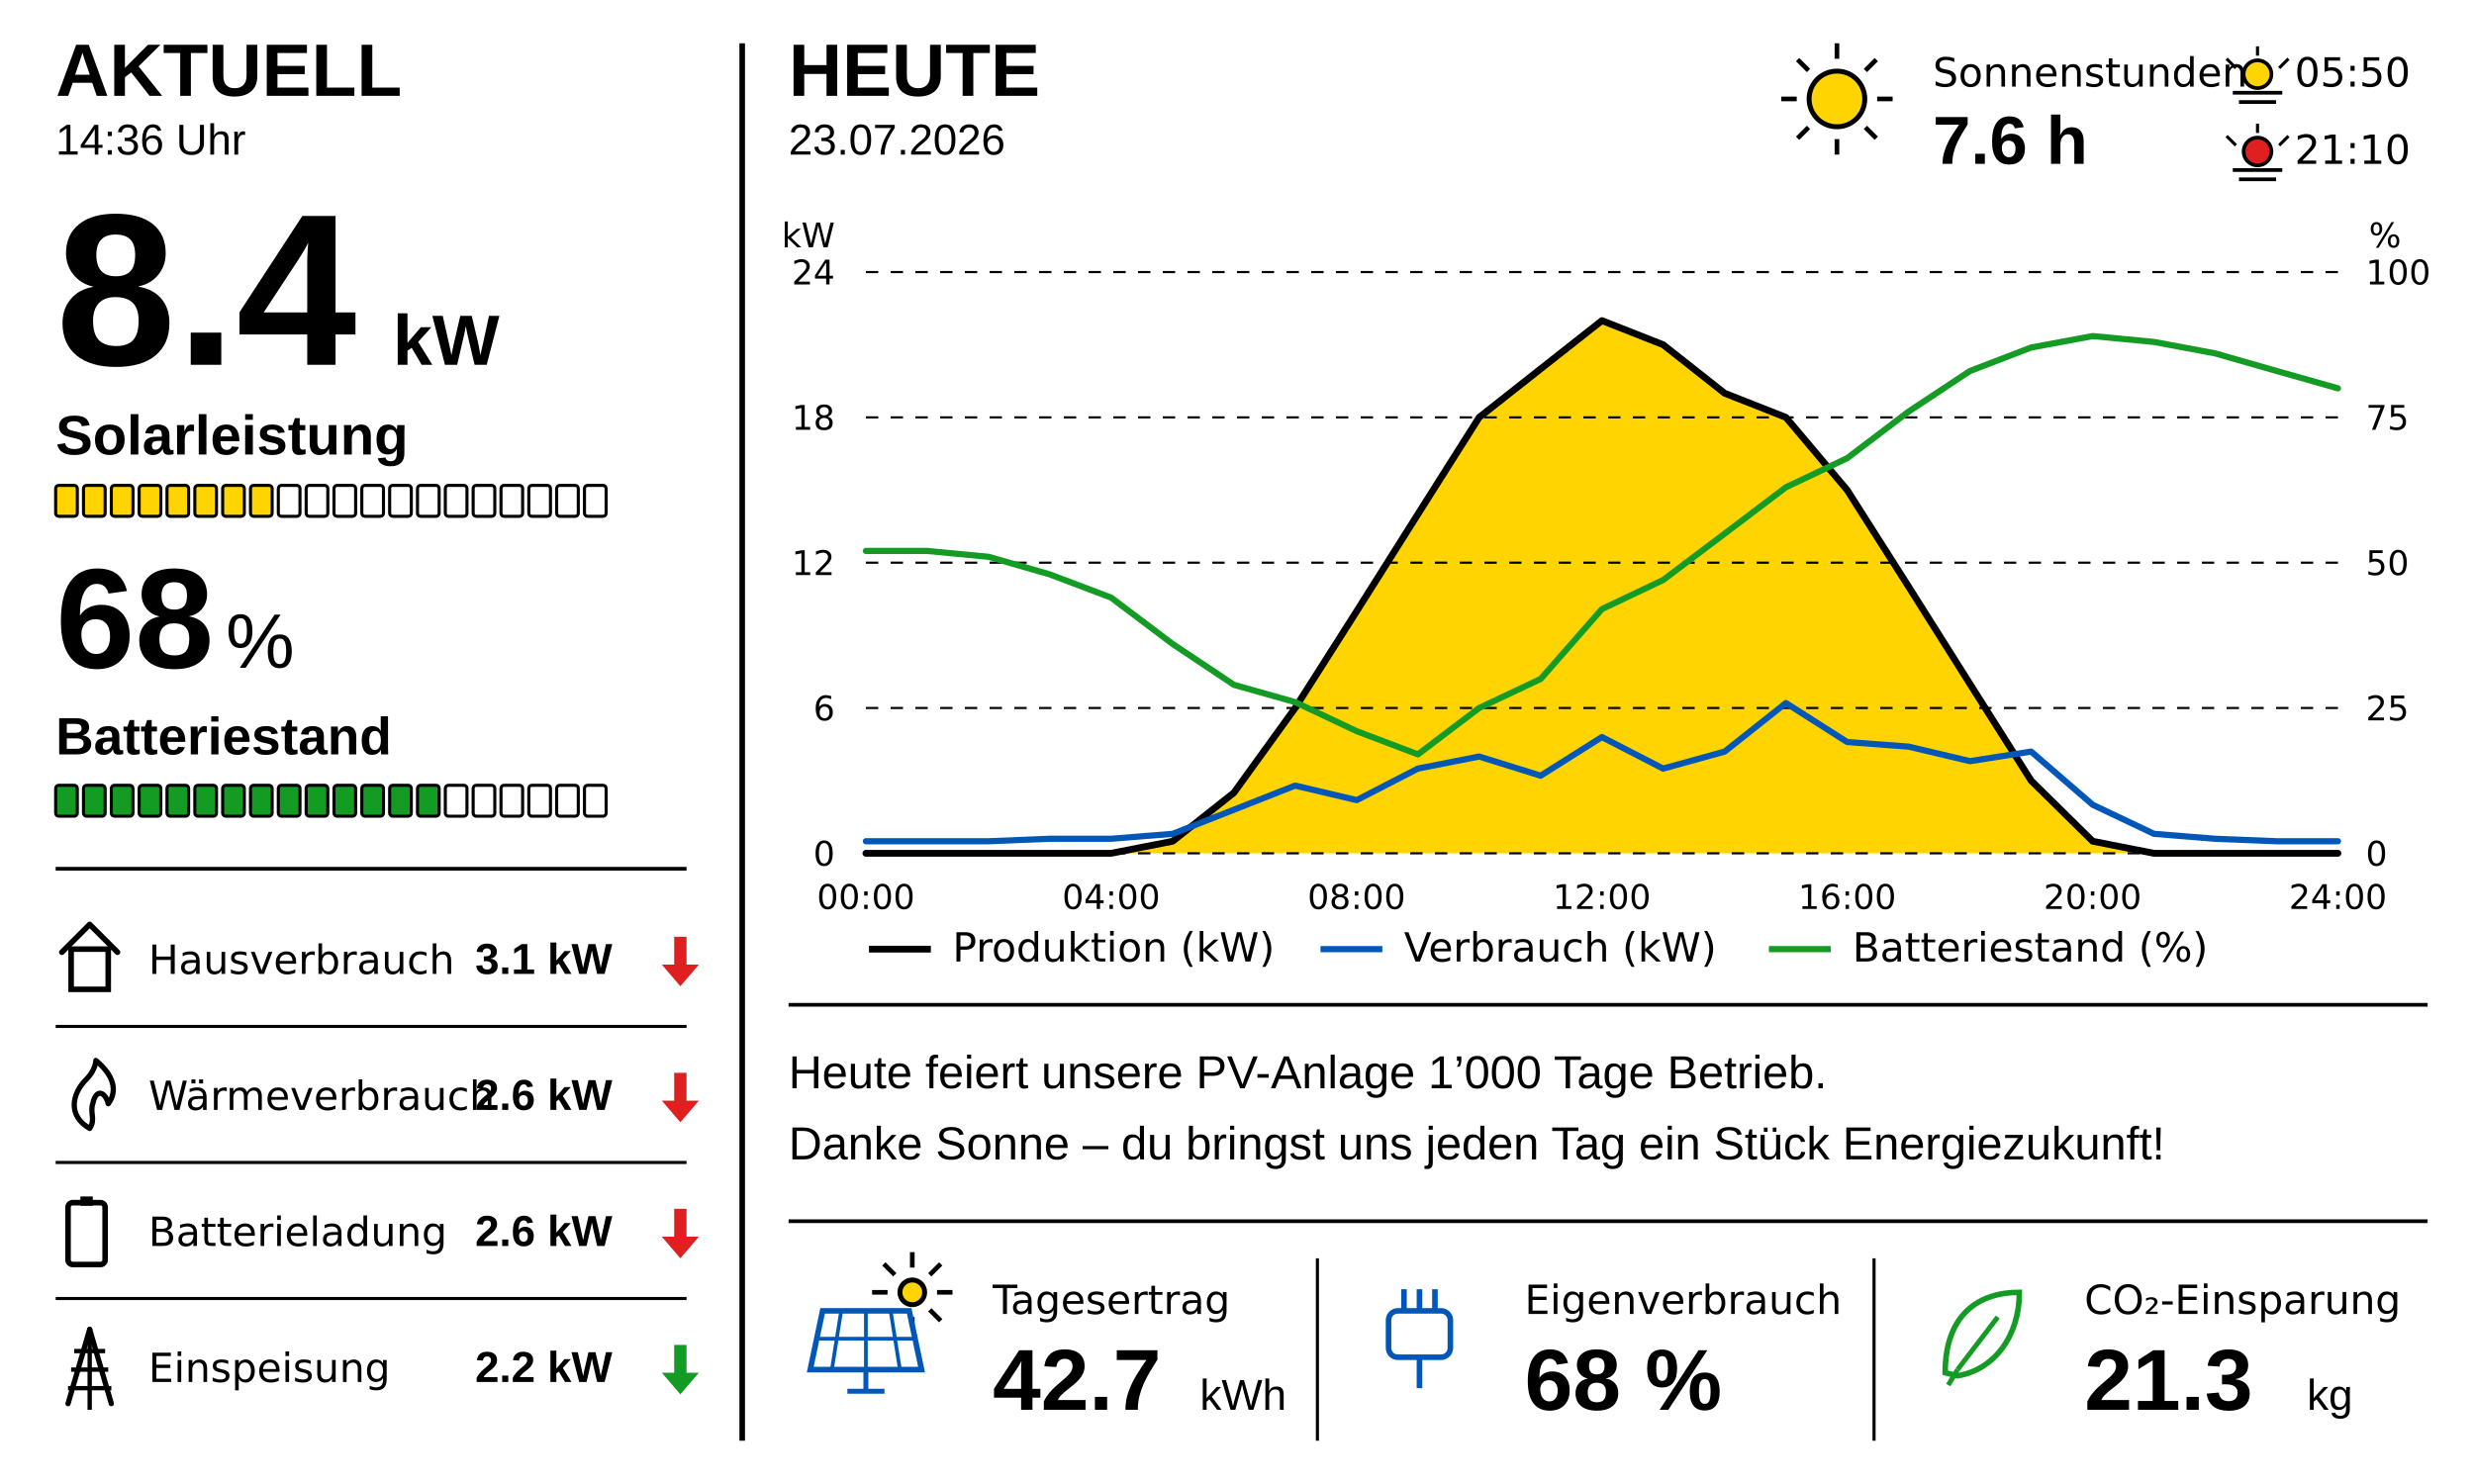
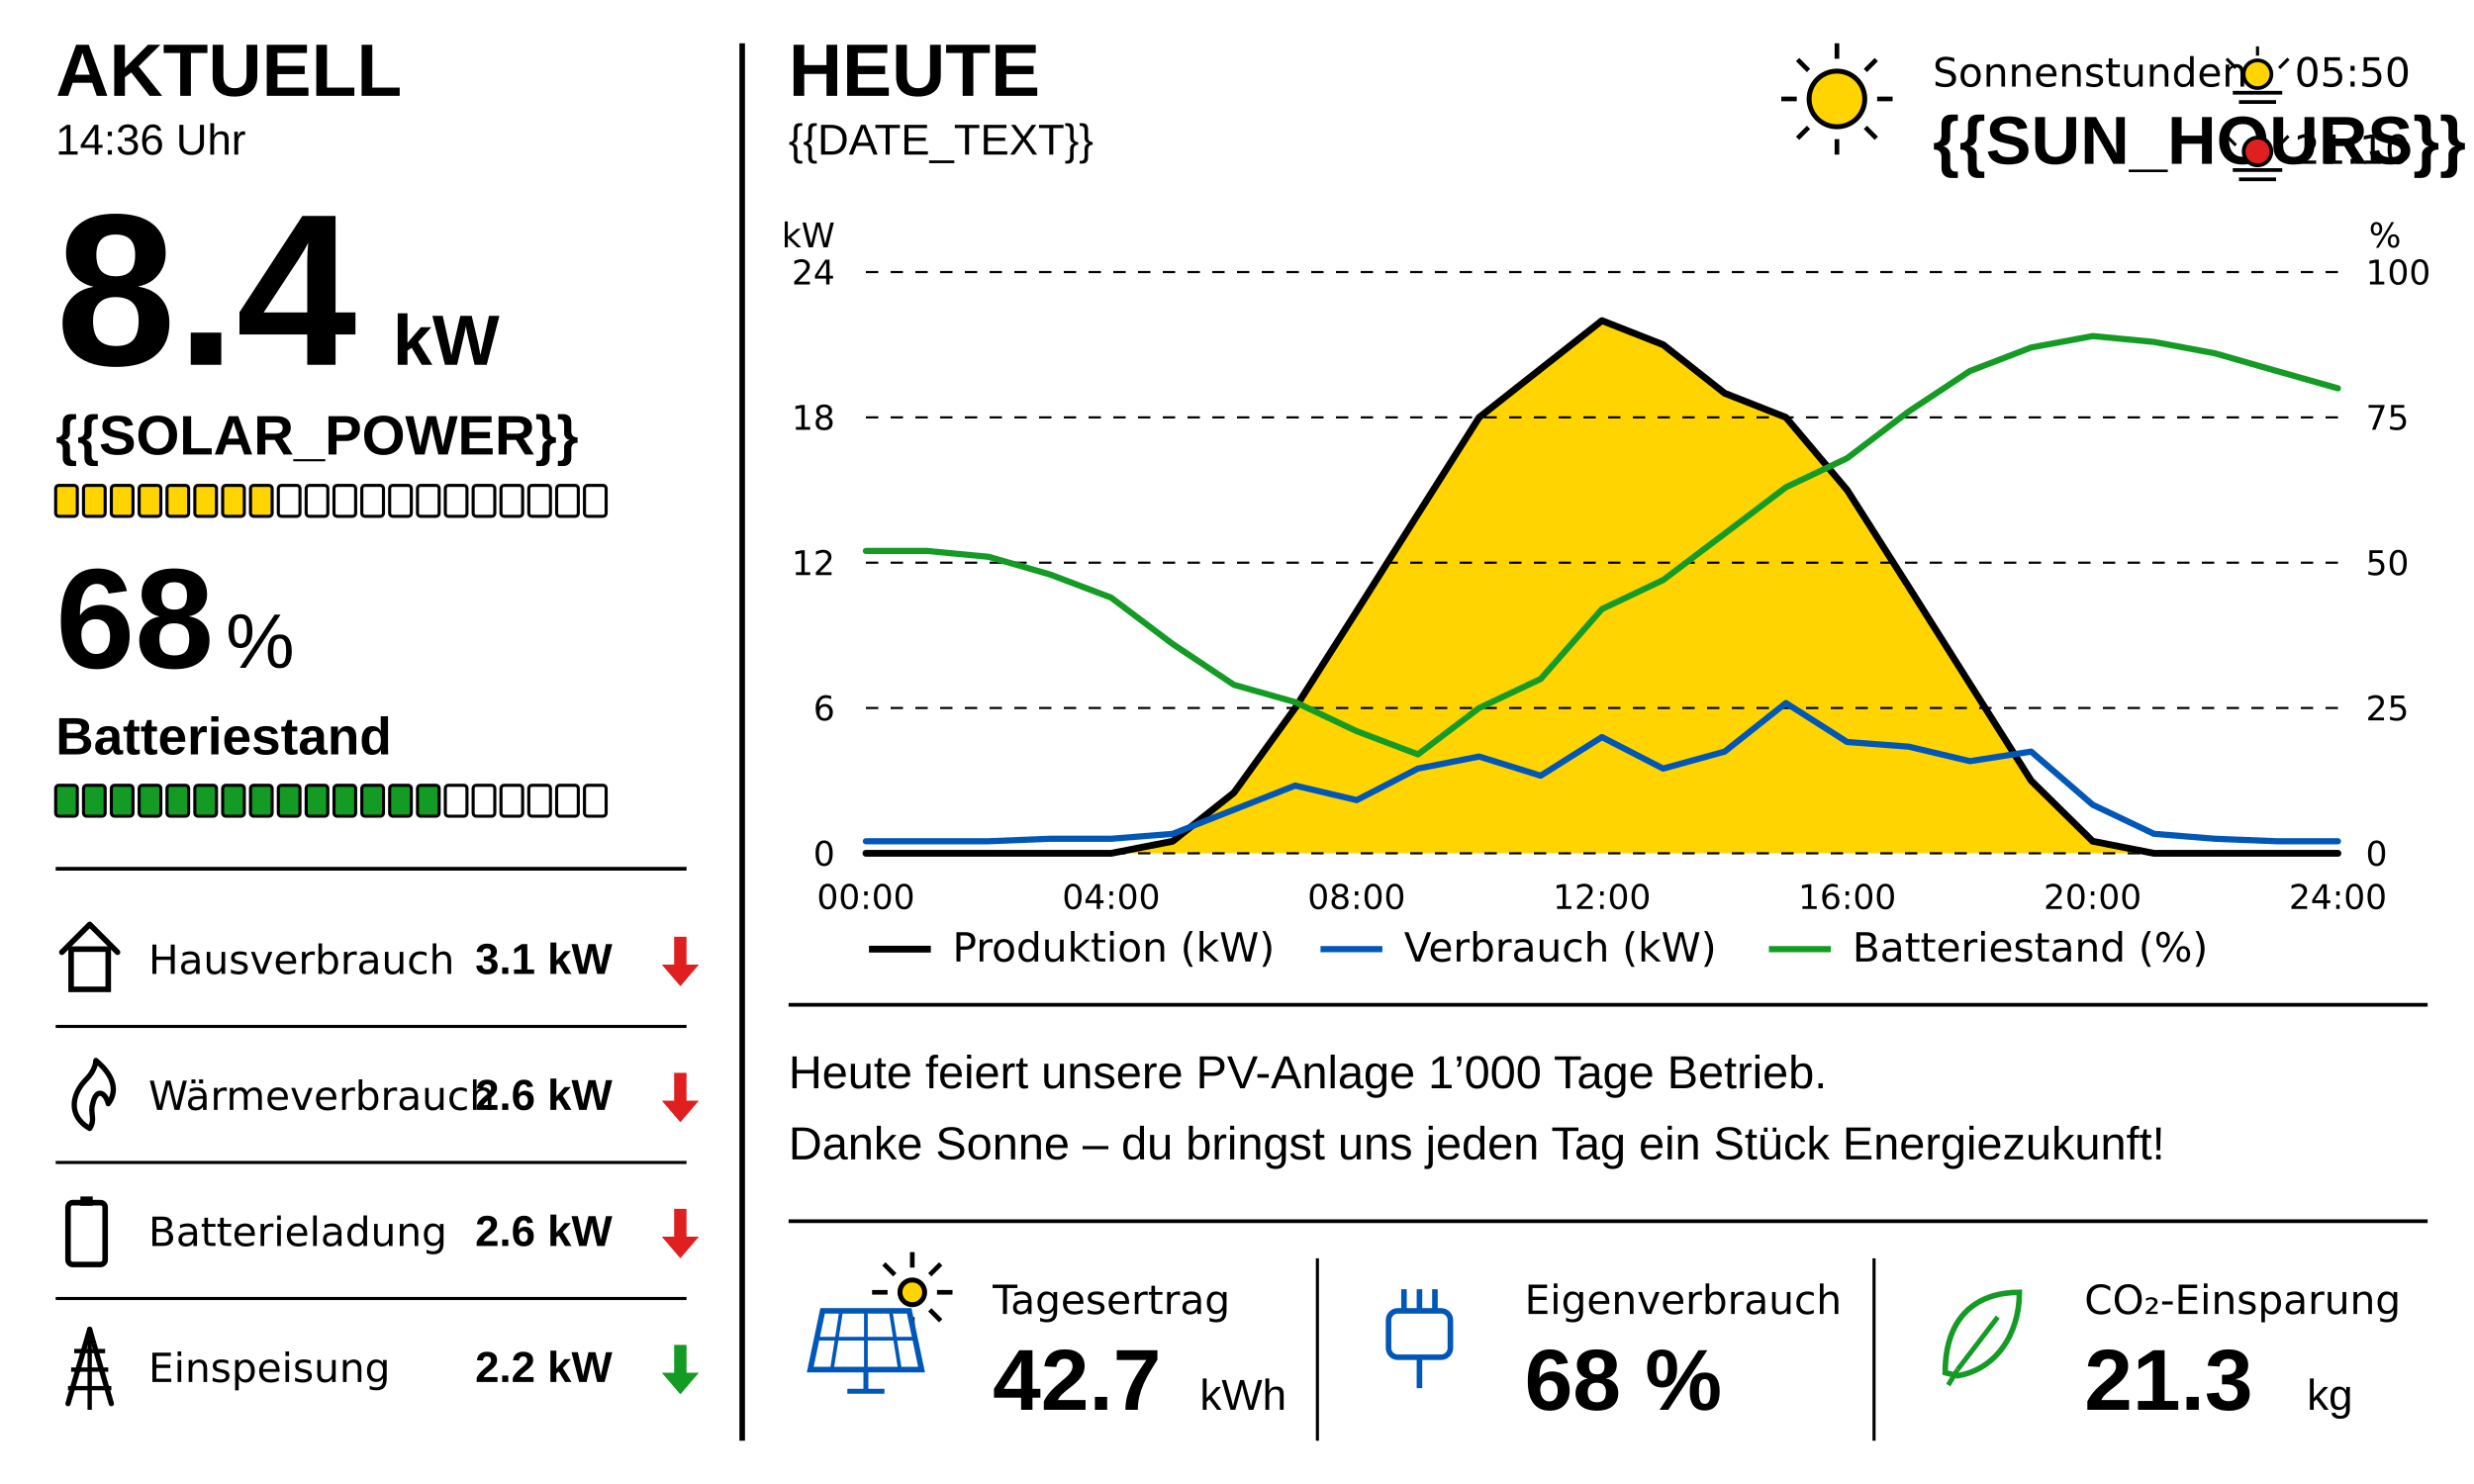
<svg xmlns="http://www.w3.org/2000/svg" width="800" height="480" viewBox="0 0 800 480">
  <rect x="0" y="0" width="800" height="480" rx="0" fill="#FFFFFF" />
  <line x1="240" y1="14" x2="240" y2="466" stroke="#000000" stroke-width="1.8" />
  <text x="18" y="31" font-family="Arial,Helvetica,sans-serif" font-size="24" font-weight="700" text-anchor="start" fill="#000000">AKTUELL</text>
  <text x="18" y="50" font-family="Arial,Helvetica,sans-serif" font-size="14" font-weight="400" text-anchor="start" fill="#000000">14:36 Uhr</text>
  <text x="18" y="118" font-family="Arial,Helvetica,sans-serif" font-size="70" font-weight="700" text-anchor="start" fill="#000000">8.4</text>
  <text x="127" y="118" font-family="Arial,Helvetica,sans-serif" font-size="23" font-weight="700" text-anchor="start" fill="#000000">kW</text>
-   <text x="18" y="147" font-family="Arial,Helvetica,sans-serif" font-size="18" font-weight="600" text-anchor="start" fill="#000000">Solarleistung</text>
+   <text x="18" y="147" font-family="Arial,Helvetica,sans-serif" font-size="18" font-weight="600" text-anchor="start" fill="#000000">{{SOLAR_POWER}}</text>
  <rect x="18" y="157" width="7" height="10" rx="1" fill="#FFD400" stroke="#000000" stroke-width="1" />
  <rect x="27" y="157" width="7" height="10" rx="1" fill="#FFD400" stroke="#000000" stroke-width="1" />
  <rect x="36" y="157" width="7" height="10" rx="1" fill="#FFD400" stroke="#000000" stroke-width="1" />
  <rect x="45" y="157" width="7" height="10" rx="1" fill="#FFD400" stroke="#000000" stroke-width="1" />
  <rect x="54" y="157" width="7" height="10" rx="1" fill="#FFD400" stroke="#000000" stroke-width="1" />
  <rect x="63" y="157" width="7" height="10" rx="1" fill="#FFD400" stroke="#000000" stroke-width="1" />
  <rect x="72" y="157" width="7" height="10" rx="1" fill="#FFD400" stroke="#000000" stroke-width="1" />
  <rect x="81" y="157" width="7" height="10" rx="1" fill="#FFD400" stroke="#000000" stroke-width="1" />
  <rect x="90" y="157" width="7" height="10" rx="1" fill="#FFFFFF" stroke="#000000" stroke-width="1" />
  <rect x="99" y="157" width="7" height="10" rx="1" fill="#FFFFFF" stroke="#000000" stroke-width="1" />
  <rect x="108" y="157" width="7" height="10" rx="1" fill="#FFFFFF" stroke="#000000" stroke-width="1" />
  <rect x="117" y="157" width="7" height="10" rx="1" fill="#FFFFFF" stroke="#000000" stroke-width="1" />
  <rect x="126" y="157" width="7" height="10" rx="1" fill="#FFFFFF" stroke="#000000" stroke-width="1" />
  <rect x="135" y="157" width="7" height="10" rx="1" fill="#FFFFFF" stroke="#000000" stroke-width="1" />
  <rect x="144" y="157" width="7" height="10" rx="1" fill="#FFFFFF" stroke="#000000" stroke-width="1" />
  <rect x="153" y="157" width="7" height="10" rx="1" fill="#FFFFFF" stroke="#000000" stroke-width="1" />
  <rect x="162" y="157" width="7" height="10" rx="1" fill="#FFFFFF" stroke="#000000" stroke-width="1" />
  <rect x="171" y="157" width="7" height="10" rx="1" fill="#FFFFFF" stroke="#000000" stroke-width="1" />
  <rect x="180" y="157" width="7" height="10" rx="1" fill="#FFFFFF" stroke="#000000" stroke-width="1" />
  <rect x="189" y="157" width="7" height="10" rx="1" fill="#FFFFFF" stroke="#000000" stroke-width="1" />
  <text x="18" y="216" font-family="Arial,Helvetica,sans-serif" font-size="46" font-weight="700" text-anchor="start" fill="#000000">68</text>
  <text x="73" y="216" font-family="Arial,Helvetica,sans-serif" font-size="25" font-weight="400" text-anchor="start" fill="#000000">%</text>
  <text x="18" y="244" font-family="Arial,Helvetica,sans-serif" font-size="17" font-weight="600" text-anchor="start" fill="#000000">Batteriestand</text>
  <rect x="18" y="254" width="7" height="10" rx="1" fill="#149B24" stroke="#000000" stroke-width="1" />
  <rect x="27" y="254" width="7" height="10" rx="1" fill="#149B24" stroke="#000000" stroke-width="1" />
  <rect x="36" y="254" width="7" height="10" rx="1" fill="#149B24" stroke="#000000" stroke-width="1" />
  <rect x="45" y="254" width="7" height="10" rx="1" fill="#149B24" stroke="#000000" stroke-width="1" />
  <rect x="54" y="254" width="7" height="10" rx="1" fill="#149B24" stroke="#000000" stroke-width="1" />
  <rect x="63" y="254" width="7" height="10" rx="1" fill="#149B24" stroke="#000000" stroke-width="1" />
  <rect x="72" y="254" width="7" height="10" rx="1" fill="#149B24" stroke="#000000" stroke-width="1" />
  <rect x="81" y="254" width="7" height="10" rx="1" fill="#149B24" stroke="#000000" stroke-width="1" />
  <rect x="90" y="254" width="7" height="10" rx="1" fill="#149B24" stroke="#000000" stroke-width="1" />
  <rect x="99" y="254" width="7" height="10" rx="1" fill="#149B24" stroke="#000000" stroke-width="1" />
  <rect x="108" y="254" width="7" height="10" rx="1" fill="#149B24" stroke="#000000" stroke-width="1" />
  <rect x="117" y="254" width="7" height="10" rx="1" fill="#149B24" stroke="#000000" stroke-width="1" />
  <rect x="126" y="254" width="7" height="10" rx="1" fill="#149B24" stroke="#000000" stroke-width="1" />
  <rect x="135" y="254" width="7" height="10" rx="1" fill="#149B24" stroke="#000000" stroke-width="1" />
  <rect x="144" y="254" width="7" height="10" rx="1" fill="#FFFFFF" stroke="#000000" stroke-width="1" />
  <rect x="153" y="254" width="7" height="10" rx="1" fill="#FFFFFF" stroke="#000000" stroke-width="1" />
  <rect x="162" y="254" width="7" height="10" rx="1" fill="#FFFFFF" stroke="#000000" stroke-width="1" />
  <rect x="171" y="254" width="7" height="10" rx="1" fill="#FFFFFF" stroke="#000000" stroke-width="1" />
  <rect x="180" y="254" width="7" height="10" rx="1" fill="#FFFFFF" stroke="#000000" stroke-width="1" />
  <rect x="189" y="254" width="7" height="10" rx="1" fill="#FFFFFF" stroke="#000000" stroke-width="1" />
  <line x1="18" y1="281" x2="222" y2="281" stroke="#000000" stroke-width="1.2" />
  <polyline points="20.0,308.0 29.0,299.0 38.0,308.0" fill="none" stroke="#000000" stroke-width="1.8" stroke-linejoin="round" stroke-linecap="round" />
  <rect x="23" y="307" width="12" height="13" rx="0" fill="none" stroke="#000000" stroke-width="1.8" />
  <text x="48" y="315" font-family="DejaVu Sans,Arial,sans-serif" font-size="13" font-weight="500" text-anchor="start" fill="#000000">Hausverbrauch</text>
  <text x="198" y="315" font-family="Arial,Helvetica,sans-serif" font-size="14" font-weight="600" text-anchor="end" fill="#000000">3.1 kW</text>
  <polygon points="218,303 222,303 222,312 226,312 220,319 214,312 218,312" fill="#E02020" />
  <line x1="18" y1="332" x2="222" y2="332" stroke="#000000" stroke-width="1" />
  <path d="M 29 365 C 22 361, 23 354, 28 349 C 31 346, 31 343, 31 343 C 37 348, 38 353, 35 357 C 34 353, 31 352, 30 357 C 29 360, 31 362, 29 365 Z" fill="none" stroke="#000000" stroke-width="1.7" stroke-linejoin="round" />
  <text x="48" y="359" font-family="DejaVu Sans,Arial,sans-serif" font-size="13" font-weight="500" text-anchor="start" fill="#000000">Wärmeverbrauch</text>
  <text x="198" y="359" font-family="Arial,Helvetica,sans-serif" font-size="14" font-weight="600" text-anchor="end" fill="#000000">2.6 kW</text>
  <polygon points="218,347 222,347 222,356 226,356 220,363 214,356 218,356" fill="#E02020" />
  <line x1="18" y1="376" x2="222" y2="376" stroke="#000000" stroke-width="1" />
  <rect x="22" y="389" width="12" height="20" rx="1.5" fill="none" stroke="#000000" stroke-width="1.8" />
  <rect x="26" y="387" width="4" height="3" rx="0" fill="#000000" />
  <text x="48" y="403" font-family="DejaVu Sans,Arial,sans-serif" font-size="13" font-weight="500" text-anchor="start" fill="#000000">Batterieladung</text>
  <text x="198" y="403" font-family="Arial,Helvetica,sans-serif" font-size="14" font-weight="600" text-anchor="end" fill="#000000">2.6 kW</text>
  <polygon points="218,391 222,391 222,400 226,400 220,407 214,400 218,400" fill="#E02020" />
  <line x1="18" y1="420" x2="222" y2="420" stroke="#000000" stroke-width="1" />
  <polyline points="29.0,430.0 22.0,454.0" fill="none" stroke="#000000" stroke-width="1.7" stroke-linejoin="round" stroke-linecap="round" />
  <polyline points="29.0,430.0 36.0,454.0" fill="none" stroke="#000000" stroke-width="1.7" stroke-linejoin="round" stroke-linecap="round" />
  <line x1="24" y1="437" x2="34" y2="437" stroke="#000000" stroke-width="1.4" />
  <line x1="23" y1="443" x2="35" y2="443" stroke="#000000" stroke-width="1.4" />
  <line x1="22" y1="449" x2="36" y2="449" stroke="#000000" stroke-width="1.4" />
  <line x1="29" y1="430" x2="29" y2="456" stroke="#000000" stroke-width="1.4" />
  <text x="48" y="447" font-family="DejaVu Sans,Arial,sans-serif" font-size="13" font-weight="500" text-anchor="start" fill="#000000">Einspeisung</text>
  <text x="198" y="447" font-family="Arial,Helvetica,sans-serif" font-size="14" font-weight="600" text-anchor="end" fill="#000000">2.2 kW</text>
  <polygon points="218,435 222,435 222,444 226,444 220,451 214,444 218,444" fill="#149B24" />
  <text x="255" y="31" font-family="Arial,Helvetica,sans-serif" font-size="24" font-weight="700" text-anchor="start" fill="#000000">HEUTE</text>
-   <text x="255" y="50" font-family="Arial,Helvetica,sans-serif" font-size="14" font-weight="400" text-anchor="start" fill="#000000">23.07.2026</text>
+   <text x="255" y="50" font-family="Arial,Helvetica,sans-serif" font-size="14" font-weight="400" text-anchor="start" fill="#000000">{{DATE_TEXT}}</text>
  <circle cx="594" cy="32" r="9" fill="#FFD400" stroke="#000000" stroke-width="1.6" />
  <line x1="607.0" y1="32.0" x2="612.0" y2="32.0" stroke="#000000" stroke-width="1.5" />
  <line x1="603.192" y1="41.192" x2="606.728" y2="44.728" stroke="#000000" stroke-width="1.5" />
  <line x1="594.0" y1="45.0" x2="594.0" y2="50.0" stroke="#000000" stroke-width="1.5" />
  <line x1="584.808" y1="41.192" x2="581.272" y2="44.728" stroke="#000000" stroke-width="1.5" />
  <line x1="581.0" y1="32.0" x2="576.0" y2="32.0" stroke="#000000" stroke-width="1.5" />
  <line x1="584.808" y1="22.808" x2="581.272" y2="19.272" stroke="#000000" stroke-width="1.5" />
  <line x1="594.0" y1="19.0" x2="594.0" y2="14.0" stroke="#000000" stroke-width="1.5" />
  <line x1="603.192" y1="22.808" x2="606.728" y2="19.272" stroke="#000000" stroke-width="1.5" />
  <text x="625" y="28" font-family="DejaVu Sans,Arial,sans-serif" font-size="13" font-weight="500" text-anchor="start" fill="#000000">Sonnenstunden</text>
-   <text x="625" y="53" font-family="Arial,Helvetica,sans-serif" font-size="22" font-weight="700" text-anchor="start" fill="#000000">7.6 h</text>
+   <text x="625" y="53" font-family="Arial,Helvetica,sans-serif" font-size="22" font-weight="700" text-anchor="start" fill="#000000">{{SUN_HOURS}}</text>
  <circle cx="730" cy="24" r="4.5" fill="#FFD400" stroke="#000000" stroke-width="1.2" />
  <line x1="722" y1="30" x2="738" y2="30" stroke="#000000" stroke-width="1.2" />
  <line x1="724" y1="33" x2="736" y2="33" stroke="#000000" stroke-width="1.2" />
  <line x1="730" y1="18" x2="730" y2="15" stroke="#000000" stroke-width="1" />
  <line x1="723" y1="22" x2="720" y2="19" stroke="#000000" stroke-width="1" />
  <line x1="737" y1="22" x2="740" y2="19" stroke="#000000" stroke-width="1" />
  <text x="742" y="28" font-family="DejaVu Sans,Arial,sans-serif" font-size="13" font-weight="500" text-anchor="start" fill="#000000">05:50</text>
  <circle cx="730" cy="49" r="4.5" fill="#E02020" stroke="#000000" stroke-width="1.2" />
  <line x1="722" y1="55" x2="738" y2="55" stroke="#000000" stroke-width="1.2" />
  <line x1="724" y1="58" x2="736" y2="58" stroke="#000000" stroke-width="1.2" />
  <line x1="730" y1="43" x2="730" y2="40" stroke="#000000" stroke-width="1" />
  <line x1="723" y1="47" x2="720" y2="44" stroke="#000000" stroke-width="1" />
  <line x1="737" y1="47" x2="740" y2="44" stroke="#000000" stroke-width="1" />
  <text x="742" y="53" font-family="DejaVu Sans,Arial,sans-serif" font-size="13" font-weight="500" text-anchor="start" fill="#000000">21:10</text>
  <polygon points="280,276 280.0,276.0 299.833,276.0 319.667,276.0 339.5,276.0 359.333,276.0 379.167,272.083 399.0,256.417 418.833,229.0 438.667,197.667 458.5,166.333 478.333,135.0 498.167,119.333 518.0,103.667 537.833,111.5 557.667,127.167 577.5,135.0 597.333,158.5 617.167,189.833 637.0,221.167 656.833,252.5 676.667,272.083 696.5,276.0 716.333,276.0 736.167,276.0 756.0,276.0 756,276" fill="#FFD400" />
  <line x1="280" y1="276.0" x2="756" y2="276.0" stroke="#000000" stroke-width="0.7" stroke-dasharray="4 4" />
  <text x="270" y="280.0" font-family="DejaVu Sans,Arial,sans-serif" font-size="11" font-weight="400" text-anchor="end" fill="#000000">0</text>
  <line x1="280" y1="229.0" x2="756" y2="229.0" stroke="#000000" stroke-width="0.7" stroke-dasharray="4 4" />
  <text x="270" y="233.0" font-family="DejaVu Sans,Arial,sans-serif" font-size="11" font-weight="400" text-anchor="end" fill="#000000">6</text>
  <line x1="280" y1="182.0" x2="756" y2="182.0" stroke="#000000" stroke-width="0.7" stroke-dasharray="4 4" />
  <text x="270" y="186.0" font-family="DejaVu Sans,Arial,sans-serif" font-size="11" font-weight="400" text-anchor="end" fill="#000000">12</text>
  <line x1="280" y1="135.0" x2="756" y2="135.0" stroke="#000000" stroke-width="0.7" stroke-dasharray="4 4" />
  <text x="270" y="139.0" font-family="DejaVu Sans,Arial,sans-serif" font-size="11" font-weight="400" text-anchor="end" fill="#000000">18</text>
  <line x1="280" y1="88.0" x2="756" y2="88.0" stroke="#000000" stroke-width="0.7" stroke-dasharray="4 4" />
  <text x="270" y="92.0" font-family="DejaVu Sans,Arial,sans-serif" font-size="11" font-weight="400" text-anchor="end" fill="#000000">24</text>
  <text x="270" y="80" font-family="DejaVu Sans,Arial,sans-serif" font-size="11" font-weight="400" text-anchor="end" fill="#000000">kW</text>
  <text x="765" y="280.0" font-family="DejaVu Sans,Arial,sans-serif" font-size="11" font-weight="400" text-anchor="start" fill="#000000">0</text>
  <text x="765" y="233.0" font-family="DejaVu Sans,Arial,sans-serif" font-size="11" font-weight="400" text-anchor="start" fill="#000000">25</text>
  <text x="765" y="186.0" font-family="DejaVu Sans,Arial,sans-serif" font-size="11" font-weight="400" text-anchor="start" fill="#000000">50</text>
  <text x="765" y="139.0" font-family="DejaVu Sans,Arial,sans-serif" font-size="11" font-weight="400" text-anchor="start" fill="#000000">75</text>
  <text x="765" y="92.0" font-family="DejaVu Sans,Arial,sans-serif" font-size="11" font-weight="400" text-anchor="start" fill="#000000">100</text>
  <text x="766" y="80" font-family="DejaVu Sans,Arial,sans-serif" font-size="11" font-weight="400" text-anchor="start" fill="#000000">%</text>
  <text x="280.0" y="294" font-family="DejaVu Sans,Arial,sans-serif" font-size="11" font-weight="400" text-anchor="middle" fill="#000000">00:00</text>
  <text x="359.333" y="294" font-family="DejaVu Sans,Arial,sans-serif" font-size="11" font-weight="400" text-anchor="middle" fill="#000000">04:00</text>
  <text x="438.667" y="294" font-family="DejaVu Sans,Arial,sans-serif" font-size="11" font-weight="400" text-anchor="middle" fill="#000000">08:00</text>
  <text x="518.0" y="294" font-family="DejaVu Sans,Arial,sans-serif" font-size="11" font-weight="400" text-anchor="middle" fill="#000000">12:00</text>
  <text x="597.333" y="294" font-family="DejaVu Sans,Arial,sans-serif" font-size="11" font-weight="400" text-anchor="middle" fill="#000000">16:00</text>
  <text x="676.667" y="294" font-family="DejaVu Sans,Arial,sans-serif" font-size="11" font-weight="400" text-anchor="middle" fill="#000000">20:00</text>
  <text x="756.0" y="294" font-family="DejaVu Sans,Arial,sans-serif" font-size="11" font-weight="400" text-anchor="middle" fill="#000000">24:00</text>
  <polyline points="280.0,276.0 299.8,276.0 319.7,276.0 339.5,276.0 359.3,276.0 379.2,272.1 399.0,256.4 418.8,229.0 438.7,197.7 458.5,166.3 478.3,135.0 498.2,119.3 518.0,103.7 537.8,111.5 557.7,127.2 577.5,135.0 597.3,158.5 617.2,189.8 637.0,221.2 656.8,252.5 676.7,272.1 696.5,276.0 716.3,276.0 736.2,276.0 756.0,276.0" fill="none" stroke="#000000" stroke-width="2.2" stroke-linejoin="round" stroke-linecap="round" />
  <polyline points="280.0,272.1 299.8,272.1 319.7,272.1 339.5,271.3 359.3,271.3 379.2,269.7 399.0,261.9 418.8,254.1 438.7,258.8 458.5,248.6 478.3,244.7 498.2,250.9 518.0,238.4 537.8,248.6 557.7,243.1 577.5,227.4 597.3,240.0 617.2,241.5 637.0,246.2 656.8,243.1 676.7,260.3 696.5,269.7 716.3,271.3 736.2,272.1 756.0,272.1" fill="none" stroke="#0057B8" stroke-width="2" stroke-linejoin="round" stroke-linecap="round" />
  <polyline points="280.0,178.2 299.8,178.2 319.7,180.1 339.5,185.8 359.3,193.3 379.2,208.3 399.0,221.5 418.8,227.1 438.7,236.5 458.5,244.0 478.3,229.0 498.2,219.6 518.0,197.0 537.8,187.6 557.7,172.6 577.5,157.6 597.3,148.2 617.2,133.1 637.0,120.0 656.8,112.4 676.7,108.7 696.5,110.6 716.3,114.3 736.2,120.0 756.0,125.6" fill="none" stroke="#149B24" stroke-width="2" stroke-linejoin="round" stroke-linecap="round" />
  <line x1="281" y1="307" x2="301" y2="307" stroke="#000000" stroke-width="2.2" />
  <text x="308" y="311" font-family="DejaVu Sans,Arial,sans-serif" font-size="13" font-weight="500" text-anchor="start" fill="#000000">Produktion (kW)</text>
  <line x1="427" y1="307" x2="447" y2="307" stroke="#0057B8" stroke-width="2" />
  <text x="454" y="311" font-family="DejaVu Sans,Arial,sans-serif" font-size="13" font-weight="500" text-anchor="start" fill="#000000">Verbrauch (kW)</text>
  <line x1="572" y1="307" x2="592" y2="307" stroke="#149B24" stroke-width="2" />
  <text x="599" y="311" font-family="DejaVu Sans,Arial,sans-serif" font-size="13" font-weight="500" text-anchor="start" fill="#000000">Batteriestand (%)</text>
  <line x1="255" y1="325" x2="785" y2="325" stroke="#000000" stroke-width="1.2" />
  <text x="255" y="352" font-family="Arial,Helvetica,sans-serif" font-size="15" font-weight="400" text-anchor="start" fill="#000000">Heute feiert unsere PV-Anlage 1’000 Tage Betrieb.</text>
  <text x="255" y="375" font-family="Arial,Helvetica,sans-serif" font-size="15" font-weight="400" text-anchor="start" fill="#000000">Danke Sonne – du bringst uns jeden Tag ein Stück Energiezukunft!</text>
  <line x1="255" y1="395" x2="785" y2="395" stroke="#000000" stroke-width="1.2" />
  <line x1="426" y1="407" x2="426" y2="466" stroke="#000000" stroke-width="1" />
  <line x1="606" y1="407" x2="606" y2="466" stroke="#000000" stroke-width="1" />
  <circle cx="295" cy="418" r="4" fill="#FFD400" stroke="#000000" stroke-width="1.6" />
  <line x1="303.0" y1="418.0" x2="308.0" y2="418.0" stroke="#000000" stroke-width="1.5" />
  <line x1="300.657" y1="423.657" x2="304.192" y2="427.192" stroke="#000000" stroke-width="1.5" />
  <line x1="295.0" y1="426.0" x2="295.0" y2="431.0" stroke="#000000" stroke-width="1.5" />
  <line x1="289.343" y1="423.657" x2="285.808" y2="427.192" stroke="#000000" stroke-width="1.5" />
  <line x1="287.0" y1="418.0" x2="282.0" y2="418.0" stroke="#000000" stroke-width="1.5" />
  <line x1="289.343" y1="412.343" x2="285.808" y2="408.808" stroke="#000000" stroke-width="1.5" />
  <line x1="295.0" y1="410.0" x2="295.0" y2="405.0" stroke="#000000" stroke-width="1.5" />
  <line x1="300.657" y1="412.343" x2="304.192" y2="408.808" stroke="#000000" stroke-width="1.5" />
  <polygon points="266,424 294,424 298,443 262,443" fill="#FFFFFF" stroke="#0057B8" stroke-width="1.8" />
  <line x1="272" y1="424" x2="269" y2="443" stroke="#0057B8" stroke-width="1.2" />
  <line x1="280" y1="424" x2="280" y2="443" stroke="#0057B8" stroke-width="1.2" />
  <line x1="288" y1="424" x2="291" y2="443" stroke="#0057B8" stroke-width="1.2" />
  <line x1="264" y1="433" x2="296" y2="433" stroke="#0057B8" stroke-width="1.2" />
  <line x1="280" y1="443" x2="280" y2="450" stroke="#0057B8" stroke-width="1.6" />
  <line x1="274" y1="450" x2="286" y2="450" stroke="#0057B8" stroke-width="1.6" />
  <text x="321" y="425" font-family="DejaVu Sans,Arial,sans-serif" font-size="13" font-weight="500" text-anchor="start" fill="#000000">Tagesertrag</text>
  <text x="321" y="456" font-family="Arial,Helvetica,sans-serif" font-size="28" font-weight="700" text-anchor="start" fill="#000000">42.7</text>
  <text x="388" y="456" font-family="Arial,Helvetica,sans-serif" font-size="14" font-weight="400" text-anchor="start" fill="#000000">kWh</text>
  <rect x="449" y="424" width="20" height="15" rx="3" fill="none" stroke="#0057B8" stroke-width="1.8" />
  <line x1="454" y1="417" x2="454" y2="424" stroke="#0057B8" stroke-width="1.8" />
  <line x1="459" y1="417" x2="459" y2="424" stroke="#0057B8" stroke-width="1.8" />
  <line x1="464" y1="417" x2="464" y2="424" stroke="#0057B8" stroke-width="1.8" />
  <line x1="459" y1="439" x2="459" y2="449" stroke="#0057B8" stroke-width="1.8" />
  <text x="493" y="425" font-family="DejaVu Sans,Arial,sans-serif" font-size="13" font-weight="500" text-anchor="start" fill="#000000">Eigenverbrauch</text>
  <text x="493" y="456" font-family="Arial,Helvetica,sans-serif" font-size="28" font-weight="700" text-anchor="start" fill="#000000">68 %</text>
  <path d="M 629 444 C 629 425, 640 418, 653 418 C 653 432, 645 443, 633 445 Z" fill="none" stroke="#149B24" stroke-width="1.8" />
  <line x1="633" y1="443" x2="646" y2="426" stroke="#149B24" stroke-width="1.6" />
  <line x1="633" y1="443" x2="630" y2="448" stroke="#149B24" stroke-width="1.6" />
  <text x="674" y="425" font-family="DejaVu Sans,Arial,sans-serif" font-size="13" font-weight="500" text-anchor="start" fill="#000000">CO₂-Einsparung</text>
  <text x="674" y="456" font-family="Arial,Helvetica,sans-serif" font-size="28" font-weight="700" text-anchor="start" fill="#000000">21.3</text>
  <text x="746" y="456" font-family="Arial,Helvetica,sans-serif" font-size="14" font-weight="400" text-anchor="start" fill="#000000">kg</text>
</svg>
